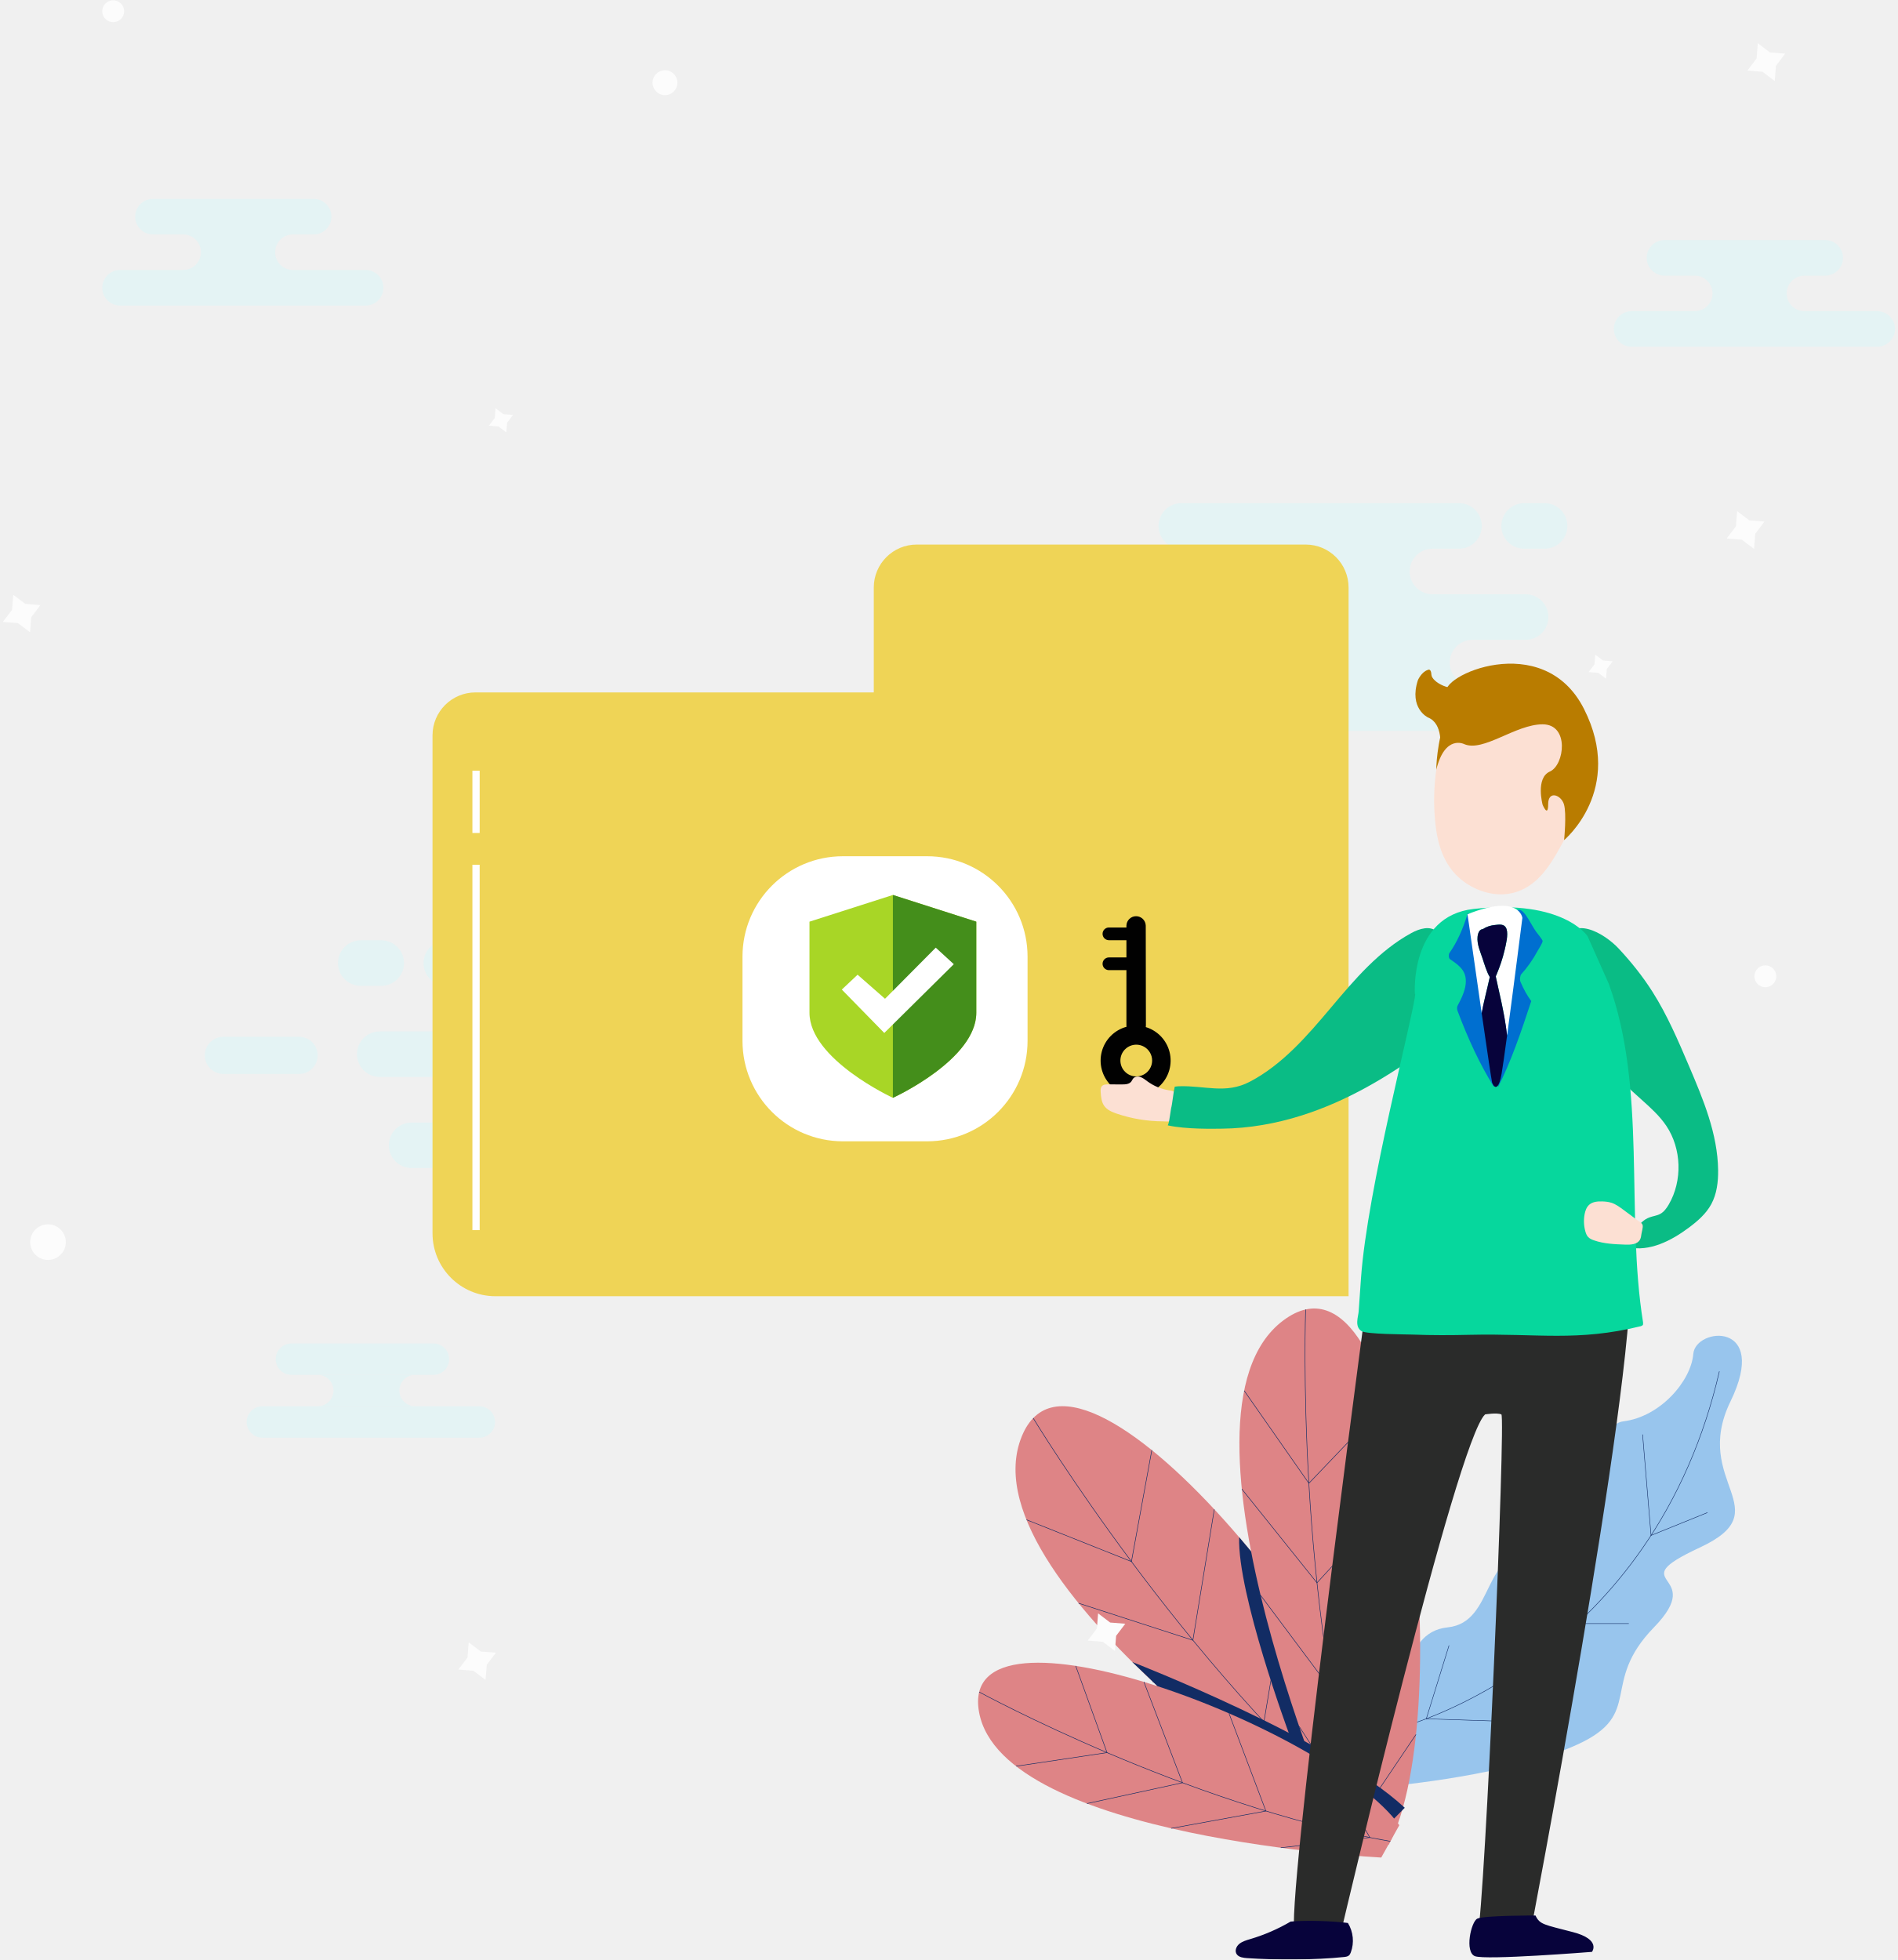
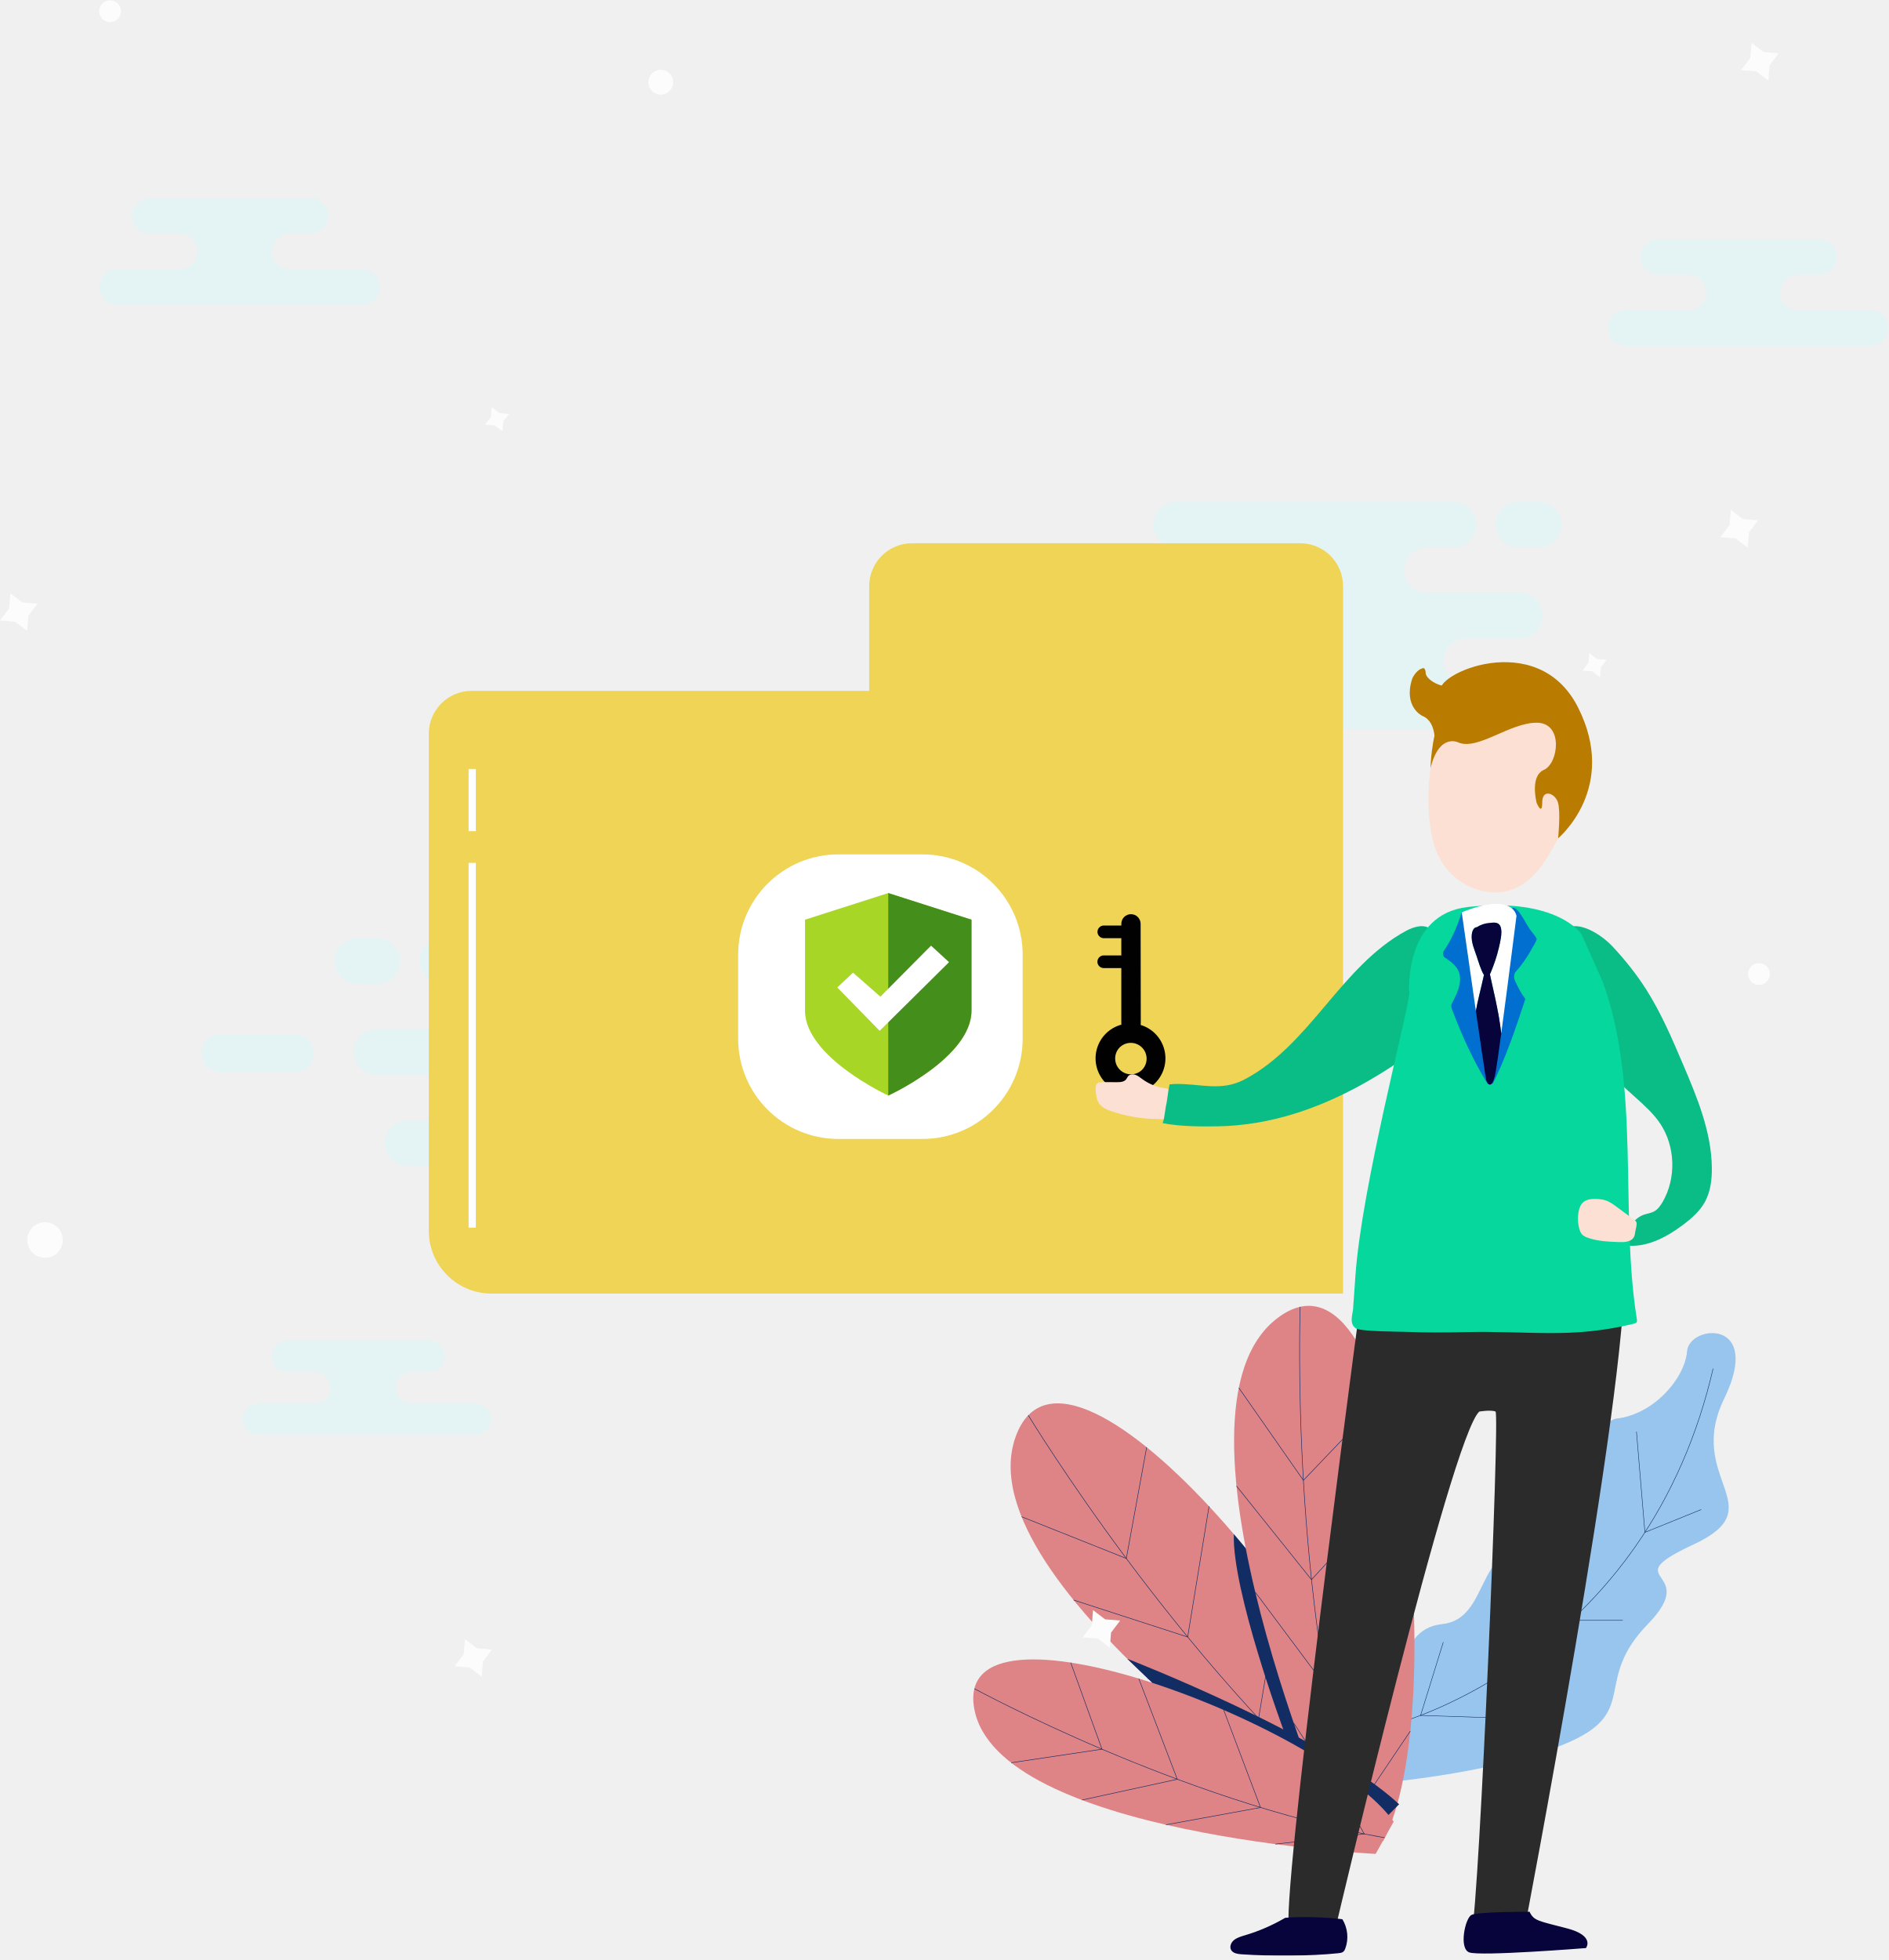
- <svg xmlns="http://www.w3.org/2000/svg" xmlns:xlink="http://www.w3.org/1999/xlink" width="458" height="473">
+ <svg xmlns="http://www.w3.org/2000/svg" xmlns:xlink="http://www.w3.org/1999/xlink" width="424" height="440">
  <defs>
-     <path id="a" d="M0 .191h9.064v9.065H0z" />
-     <path id="c" d="M0 472.793h456.636V0H0z" />
+     <path id="a" d="M0 .178h8.417v8.417H0z" />
+     <path id="c" d="M0 439.022h424.019V0H0z" />
  </defs>
-   <g transform="translate(.692 .077)" fill="none" fill-rule="evenodd">
-     <path d="M338.848 411.311s-1.965-17.454 9.82-18.66c11.786-1.208 7.834-19.477 22.213-18.523 14.38.953 11.213-30.092 20.186-31.195 8.972-1.103 16.362-9.783 16.89-16.264.527-6.478 18.472-8.062 8.972 11.467-9.5 19.528 12.138 26.155-7.388 35.244-19.53 9.091 2.11 5.71-11.084 19.276-13.196 13.566-2.25 20.834-18.44 28.255-16.19 7.42-44.484 9.956-44.484 9.956l3.315-19.556z" fill="#98C5ED" />
-     <path fill="#122C64" d="M373.17 415.74l-29.727-.97.021-.07 5.49-17.704.107.033-5.467 17.634 29.58.964z" />
-     <path d="M337.968 416.644l-.028-.11c.15-.04 15.217-4.06 32.066-16.582 9.895-7.354 18.46-16.16 25.455-26.17 8.743-12.51 15.045-26.952 18.733-42.923l.112.026c-3.692 15.985-10 30.441-18.754 42.967-7.003 10.018-15.575 18.832-25.481 26.194-16.867 12.535-31.952 16.56-32.103 16.598" fill="#122C64" />
-     <path fill="#122C64" d="M397.712 370.545l-2.046-24.436.112-.01 2.034 24.283 13.545-5.489.042.107zM392.397 391.79h-12.51l.009-.066 3.44-21.938.11.019-3.427 21.872h12.378z" />
+   <g fill="none" fill-rule="evenodd">
+     <path d="M314.645 381.932s-1.825-16.207 9.119-17.328c10.944-1.121 7.274-18.085 20.626-17.2 13.353.886 10.412-27.942 18.744-28.966 8.33-1.024 15.193-9.084 15.683-15.102.49-6.016 17.153-7.486 8.332 10.648-8.822 18.133 11.27 24.286-6.861 32.726-18.134 8.442 1.96 5.302-10.292 17.899-12.253 12.597-2.09 19.346-17.122 26.237-15.034 6.89-41.307 9.245-41.307 9.245l3.078-18.16z" fill="#98C5ED" />
+     <path fill="#122C64" d="M346.515 386.044l-27.604-.9.02-.066 5.097-16.439.1.031-5.076 16.374 27.466.895z" />
+     <path d="M313.827 386.884l-.026-.103c.14-.036 14.13-3.769 29.776-15.397 9.188-6.829 17.141-15.005 23.636-24.3 8.12-11.618 13.971-25.028 17.395-39.858l.104.024c-3.428 14.844-9.286 28.267-17.414 39.898-6.503 9.303-14.463 17.487-23.66 24.323-15.663 11.64-29.67 15.377-29.81 15.413" fill="#122C64" />
+     <path fill="#122C64" d="M369.304 344.077l-1.9-22.69.104-.009 1.889 22.548 12.577-5.097.039.1zM364.368 363.805h-11.617l.01-.061 3.193-20.371.103.017-3.183 20.31h11.494z" />
    <g fill="#E4F3F4">
-       <path d="M103.908 331.715h-34.27a3.79 3.79 0 1 1 0-7.58h34.27a3.79 3.79 0 0 1 0 7.58M114.993 346.875H62.626a3.79 3.79 0 1 1 0-7.58h52.367a3.79 3.79 0 1 1 0 7.58" />
-       <path d="M95.695 335.506a3.791 3.791 0 0 1 3.79-3.792H76.083a3.792 3.792 0 0 1 0 7.582h23.404c-2.095 0-3.791-1.7-3.791-3.79" />
+       <path d="M96.486 308.02H64.665a3.52 3.52 0 1 1 0-7.037h31.82a3.52 3.52 0 0 1 0 7.038M106.779 322.098H58.153a3.52 3.52 0 1 1 0-7.038h48.626a3.519 3.519 0 1 1 0 7.038" />
+       <path d="M88.86 311.541a3.52 3.52 0 0 1 3.52-3.52H70.648a3.52 3.52 0 0 1 0 7.04H92.38a3.52 3.52 0 0 1-3.52-3.52" />
    </g>
    <g fill="#E4F3F4">
-       <path d="M183.44 270.816h12.092a5.497 5.497 0 0 1 0 10.992H183.44a5.496 5.496 0 1 1 0-10.992M86.368 226.842h4.946a5.497 5.497 0 0 1 0 10.994h-4.946a5.497 5.497 0 0 1 0-10.994M90.949 248.827h22.49a5.495 5.495 0 1 0 0-10.991h-6.413a5.497 5.497 0 0 1 0-10.994h67.024a5.497 5.497 0 0 1 0 10.994h-9.344a5.496 5.496 0 1 0 0 10.991h19.513a5.497 5.497 0 0 1 0 10.995h-19.513a5.496 5.496 0 1 0 0 10.992l-.021.002h5.097a5.496 5.496 0 0 1 0 10.992H98.643a5.496 5.496 0 1 1 0-10.992h5.14l-.01-.002a5.495 5.495 0 0 0 5.496-5.496 5.495 5.495 0 0 0-5.495-5.496H90.949a5.497 5.497 0 0 1 0-10.994M71.584 259.097H53.218a4.485 4.485 0 0 1 0-8.97h18.366a4.486 4.486 0 0 1 0 8.97" />
+       <path d="M170.337 251.472h11.229a5.104 5.104 0 0 1 0 10.207h-11.23a5.103 5.103 0 1 1 0-10.207M80.199 210.639h4.593a5.104 5.104 0 0 1 0 10.209h-4.593a5.105 5.105 0 0 1 0-10.21M84.452 231.054h20.883a5.103 5.103 0 1 0 0-10.206h-5.954a5.105 5.105 0 0 1 0-10.21h62.236a5.104 5.104 0 0 1 0 10.21h-8.676a5.104 5.104 0 1 0 0 10.206h18.12a5.104 5.104 0 0 1 0 10.209h-18.12a5.103 5.103 0 1 0 0 10.207l-.02.002h4.733a5.104 5.104 0 0 1 0 10.207H91.597a5.104 5.104 0 1 1 0-10.207h4.773l-.009-.002a5.103 5.103 0 0 0 5.103-5.103 5.102 5.102 0 0 0-5.103-5.104H84.452a5.104 5.104 0 1 1 0-10.21M66.47 240.59H49.416a4.164 4.164 0 0 1 0-8.329H66.47a4.166 4.166 0 0 1 0 8.329" />
    </g>
-     <path d="M452.345 75.02h-17.553a4.29 4.29 0 1 1 0-8.58h5.006a4.29 4.29 0 1 0 0-8.58h-38.791a4.29 4.29 0 0 0 0 8.58h7.294a4.29 4.29 0 0 1 0 8.58h-15.23c-2.37 0-4.29 1.921-4.29 4.29a4.29 4.29 0 0 0 4.29 4.29h59.274a4.29 4.29 0 1 0 0-8.58M87.554 65.083H70a4.29 4.29 0 0 1-4.29-4.29A4.29 4.29 0 0 1 70 56.501h5.004a4.29 4.29 0 1 0 0-8.58H36.216a4.29 4.29 0 1 0 0 8.58h7.293a4.29 4.29 0 1 1 0 8.58h-15.23a4.29 4.29 0 1 0 0 8.58h59.275a4.29 4.29 0 0 0 0-8.58" fill="#E4F3F4" />
+     <path d="M420.034 69.662h-16.299a3.984 3.984 0 1 1 0-7.968h4.648a3.983 3.983 0 1 0 0-7.967h-36.02a3.983 3.983 0 0 0 0 7.967h6.773a3.984 3.984 0 0 1 0 7.968h-14.142a3.983 3.983 0 1 0 0 7.967h55.04a3.983 3.983 0 1 0 0-7.967M81.3 60.434H65a3.983 3.983 0 0 1-3.983-3.984A3.983 3.983 0 0 1 65 52.466h4.647a3.984 3.984 0 1 0 0-7.967H33.629a3.983 3.983 0 1 0 0 7.967h6.772a3.984 3.984 0 1 1 0 7.968H26.259a3.983 3.983 0 1 0 0 7.967H81.3a3.983 3.983 0 0 0 0-7.967" fill="#E4F3F4" />
    <g fill="#E4F3F4">
-       <path d="M275.007 165.32h-12.093a5.496 5.496 0 0 0-5.495 5.497 5.496 5.496 0 0 0 5.495 5.498h12.093a5.498 5.498 0 0 0 0-10.994M372.078 121.349h-4.947a5.496 5.496 0 0 0-5.496 5.496 5.495 5.495 0 0 0 5.496 5.496h4.947a5.496 5.496 0 1 0 0-10.992M367.497 143.335h-22.49a5.497 5.497 0 0 1 0-10.994h6.414a5.496 5.496 0 1 0 0-10.992h-67.025a5.496 5.496 0 0 0-5.495 5.496 5.495 5.495 0 0 0 5.495 5.496h9.346a5.496 5.496 0 0 1 5.494 5.498 5.497 5.497 0 0 1-5.494 5.496h-19.514a5.496 5.496 0 1 0 0 10.992h19.514a5.496 5.496 0 0 1 5.494 5.497 5.496 5.496 0 0 1-5.494 5.497h.02-5.097a5.498 5.498 0 1 0 0 10.994h71.136a5.497 5.497 0 1 0 0-10.994h-5.14.012a5.497 5.497 0 1 1 0-10.994h12.824a5.496 5.496 0 1 0 0-10.992" />
+       <path d="M255.363 153.512h-11.229a5.104 5.104 0 0 0-5.102 5.104 5.104 5.104 0 0 0 5.102 5.105h11.23a5.105 5.105 0 0 0 0-10.21M345.501 112.68h-4.594a5.103 5.103 0 1 0 0 10.208h4.594a5.104 5.104 0 1 0 0-10.207M341.247 133.097h-20.883a5.104 5.104 0 0 1 0-10.21h5.955a5.104 5.104 0 1 0 0-10.206h-62.237a5.103 5.103 0 1 0 0 10.207h8.678a5.104 5.104 0 0 1 5.102 5.105 5.104 5.104 0 0 1-5.102 5.104h-18.12a5.103 5.103 0 1 0 0 10.207h18.12a5.103 5.103 0 0 1 5.102 5.104 5.103 5.103 0 0 1-5.102 5.104h.018-4.732a5.105 5.105 0 1 0 0 10.209h66.055a5.105 5.105 0 1 0 0-10.21h-4.773.011a5.104 5.104 0 1 1 0-10.207h11.908a5.104 5.104 0 1 0 0-10.207" />
    </g>
-     <path d="M326.95 444.585s-94.144-61.38-81.373-97.183c12.772-35.804 87.453 56.222 90.831 91.597l-9.459 5.586z" fill="#DE8486" />
-     <path d="M331.651 441.833c-23.95-20.15-45.256-46.17-58.913-64.452-14.794-19.804-24.047-35.042-24.139-35.192l.109-.067c.091.152 9.341 15.384 24.134 35.185 13.65 18.274 34.95 44.286 58.89 64.43l-.08.096z" fill="#122C64" />
-     <path fill="#122C64" d="M272.41 376.856l-.072-.028-25.32-10.089.046-.117 25.248 10.06 4.907-26.82.125.021zM287.245 395.842l-.07-.023-27.59-8.94.04-.12 27.52 8.916 5.154-31.528.126.02zM304.39 415.547l-.072-.025-26.853-9.715.043-.12 26.78 9.688 5.114-30.473.126.02zM327.082 437.85l-.087-.04-24.354-10.676.05-.117 24.266 10.639.257-24.462h.128z" />
-     <path d="M310.32 418.098s-12.423-33.605-11.961-47.208l4.667 5.542 13.84 43.415.34 2.825-4.793-1.143-2.094-3.431z" fill="#122C64" />
-     <path d="M323.507 444.54s-44.905-103.024-14.558-125.913c30.35-22.889 42.154 95.037 25.53 126.447l-10.972-.534z" fill="#DE8486" />
-     <path d="M328.948 444.826c-8.931-29.997-12.427-63.447-13.788-86.224-1.473-24.677-.825-42.492-.819-42.67l.127.005c-.007.178-.654 17.988.819 42.659 1.36 22.77 4.855 56.207 13.782 86.194l-.121.036z" fill="#122C64" />
-     <path fill="#122C64" d="M315.176 357.982l-.045-.064-15.608-22.345.104-.072 15.564 22.281 18.84-19.708.092.089zM317.133 381.997l-.046-.059-18.135-22.631.1-.08 18.088 22.575 21.637-23.503.094.085zM320.623 407.882l-.047-.062-17.093-22.875.104-.076 17.046 22.813 21.02-22.644.094.086zM327.32 438.986l-.052-.08-14.475-22.307.107-.07 14.423 22.227 13.662-20.294.104.071z" />
-     <path d="M272.57 401.009s47.888 18.576 65.756 35.179l-3.948 3.99-60.506-33.722 4.79.389-6.092-5.836z" fill="#122C64" />
-     <path d="M332.65 448.196s-91.354-4.586-97.044-34.996c-5.69-30.41 84.535 3.698 101.407 27.191l-4.363 7.805z" fill="#DE8486" />
-     <path d="M334.827 444.346c-25.101-4.357-50.746-13.924-67.841-21.182-18.52-7.865-31.27-14.789-31.397-14.859l.06-.11c.127.068 12.873 6.99 31.389 14.852 17.087 7.255 42.723 16.82 67.811 21.174l-.022.125z" fill="#122C64" />
-     <path fill="#122C64" d="M244.544 426.22l-.02-.125 21.864-3.27-7.535-20.858.118-.043 7.588 21.003-.075.011zM261.636 435.232l-.026-.124 22.99-5.004-9.288-24.27.12-.045 9.34 24.408-.072.016zM281.964 441.216l-.023-.125 22.789-4.16-8.887-23.51.119-.046 8.94 23.654-.075.014zM308.406 445.896l-.015-.126 21.405-2.46-9.833-17.292.11-.063 9.93 17.458z" />
-     <path fill="#FCFCFC" d="M388.508 159.508l-1.419 1.87-.186 2.34-1.87-1.42-2.34-.185 1.419-1.87.186-2.34 1.87 1.417zM425.135 125.79l-2.224 2.932-.293 3.67-2.933-2.226-3.669-.29 2.226-2.934.291-3.669 2.934 2.226zM430.131 12.87l-2.224 2.932-.293 3.67-2.932-2.227-3.67-.29 2.227-2.933.29-3.67 2.934 2.227zM361.527 314.399l-1.419 1.87-.186 2.34-1.87-1.419-2.34-.186 1.419-1.87.186-2.341 1.87 1.418zM123.116 100.06l-1.423 1.866-.192 2.34-1.866-1.423-2.34-.191 1.424-1.868.19-2.34 1.868 1.423z" />
-     <g transform="translate(0 143.254)">
+     <path d="M303.596 412.83s-87.42-56.997-75.56-90.243c11.86-33.246 81.206 52.206 84.343 85.055l-8.783 5.187z" fill="#DE8486" />
+     <path d="M307.962 410.274c-22.24-18.711-42.024-42.873-54.705-59.848-13.738-18.39-22.33-32.54-22.415-32.68l.101-.061c.085.14 8.674 14.285 22.41 32.672 12.676 16.969 32.454 41.123 54.684 59.827l-.075.09z" fill="#122C64" />
+     <path fill="#122C64" d="M252.952 349.938l-.067-.026-23.512-9.368.043-.11 23.445 9.342 4.556-24.904.116.02zM266.728 367.568l-.065-.021-25.62-8.301.038-.113 25.553 8.28 4.787-29.276.117.019zM282.648 385.865l-.067-.024-24.935-9.02.04-.112 24.868 8.996 4.748-28.296.117.02zM303.719 406.574l-.081-.036-22.614-9.914.047-.109 22.532 9.88.239-22.715h.118z" />
+     <path d="M288.154 388.234s-11.536-31.204-11.106-43.836l4.334 5.146 12.85 40.314.316 2.624-4.45-1.062-1.945-3.186z" fill="#122C64" />
+     <path d="M300.4 412.787s-41.698-95.665-13.518-116.919c28.182-21.254 39.143 88.248 23.706 117.415l-10.188-.496z" fill="#DE8486" />
+     <path d="M305.451 413.053c-8.293-27.855-11.539-58.915-12.803-80.065-1.368-22.915-.766-39.457-.76-39.622l.118.004c-.007.165-.608 16.703.76 39.612 1.263 21.144 4.508 52.192 12.798 80.037l-.113.034z" fill="#122C64" />
+     <path fill="#122C64" d="M292.663 332.412l-.042-.06-14.493-20.749.097-.067 14.452 20.69 17.495-18.3.085.082zM294.48 354.711l-.042-.054-16.84-21.015.094-.075 16.795 20.963 20.092-21.824.087.08zM297.72 378.747l-.042-.057-15.872-21.24.096-.072 15.829 21.184 19.519-21.027.087.08zM303.94 407.63l-.048-.074-13.441-20.714.099-.065 13.393 20.64 12.686-18.845.097.066z" />
+     <path d="M253.1 372.365s44.468 17.25 61.06 32.666l-3.666 3.706-56.184-31.314 4.447.361-5.656-5.419z" fill="#122C64" />
+     <path d="M308.889 416.182s-84.828-4.258-90.112-32.496c-5.284-28.238 78.497 3.434 94.164 25.249l-4.052 7.247z" fill="#DE8486" />
+     <path d="M310.91 412.607c-23.308-4.045-47.12-12.93-62.995-19.67-17.197-7.302-29.037-13.731-29.154-13.796l.056-.103c.117.064 11.953 6.49 29.146 13.792 15.867 6.737 39.672 15.618 62.968 19.66l-.02.117z" fill="#122C64" />
+     <path fill="#122C64" d="M227.076 395.776l-.018-.117 20.302-3.036-6.997-19.368.11-.04 7.046 19.502-.07.012zM242.947 404.144l-.024-.115 21.349-4.646-8.625-22.537.11-.042 8.675 22.665-.067.015zM261.824 409.7l-.022-.116 21.161-3.862-8.252-21.832.11-.042 8.302 21.964-.07.013zM286.377 414.046l-.014-.117 19.876-2.284-9.13-16.057.101-.058 9.221 16.211z" />
+     <path fill="#FCFCFC" d="M360.757 148.114l-1.317 1.736-.173 2.173-1.737-1.318-2.172-.172 1.317-1.737.173-2.173 1.736 1.317zM394.768 116.806l-2.065 2.722-.272 3.407-2.723-2.066-3.407-.27 2.067-2.724.27-3.407 2.724 2.067zM399.407 11.951l-2.065 2.722-.272 3.407-2.723-2.067-3.407-.27 2.067-2.723.27-3.407 2.724 2.067zM335.703 291.942l-1.317 1.736-.173 2.174-1.737-1.318-2.172-.173 1.317-1.737.173-2.173 1.736 1.317zM114.322 92.912l-1.321 1.733-.179 2.173-1.732-1.32-2.173-.179 1.322-1.734.177-2.173 1.734 1.321z" />
+     <g transform="translate(0 133.022)">
      <mask id="b" fill="#fff">
        <use xlink:href="#a" />
      </mask>
-       <path fill="#FCFCFC" mask="url(#b)" d="M9.064 2.694L6.852 5.607l-.29 3.649-2.915-2.212L0 6.755 2.213 3.84 2.5.19l2.915 2.212z" />
+       <path fill="#FCFCFC" mask="url(#b)" d="M8.417 2.502L6.363 5.207l-.27 3.388L3.388 6.54 0 6.273l2.055-2.708.268-3.387 2.706 2.054z" />
    </g>
-     <path fill="#FCFCFC" d="M270.88 391.776l-2.212 2.913-.29 3.649-2.915-2.213-3.646-.289 2.212-2.915.288-3.649 2.916 2.213zM118.987 398.772l-2.212 2.912-.29 3.649-2.915-2.213-3.648-.288 2.213-2.916.29-3.649 2.914 2.213zM15.188 299.683a4.296 4.296 0 1 1-8.592 0 4.296 4.296 0 0 1 8.592 0M427.982 235.473a2.637 2.637 0 1 1-5.273.002 2.637 2.637 0 0 1 5.273-.002M29.263 2.637a2.637 2.637 0 1 1-5.275 0 2.637 2.637 0 0 1 5.275 0M162.79 19.88a3.002 3.002 0 1 1-6.005 0 3.002 3.002 0 0 1 6.005 0" />
-     <path d="M114.055 167.022h96.128v-25.32c0-5.723 4.64-10.364 10.364-10.364h93.855c5.723 0 10.363 4.64 10.363 10.365v171.032H118.874c-8.386 0-15.184-6.797-15.184-15.183V177.386c0-5.723 4.64-10.364 10.365-10.364" fill="#EFD456" />
-     <path d="M223.048 275.352h-20.307c-13.39 0-24.245-10.855-24.245-24.245v-20.308c0-13.39 10.854-24.244 24.245-24.244h20.307c13.39 0 24.246 10.854 24.246 24.244v20.308c0 13.39-10.855 24.245-24.246 24.245" fill="#FFF" />
-     <path d="M224.31 234.64c0-6.506-5.273-11.78-11.779-11.78-6.505 0-11.777 5.274-11.777 11.78 0 4.869 2.956 9.048 7.171 10.841l-4.511 10.432h19.21l-4.552-10.88c3.71-1.983 6.238-5.891 6.238-10.393" fill="#021550" />
+     <path fill="#FCFCFC" d="M251.531 363.792l-2.054 2.705-.269 3.388-2.707-2.055-3.386-.268 2.054-2.707.268-3.388 2.707 2.055zM110.487 370.288l-2.053 2.704-.27 3.388-2.707-2.055-3.386-.267 2.055-2.708.268-3.388 2.706 2.055zM14.103 278.277a3.99 3.99 0 1 1-7.978 0 3.99 3.99 0 0 1 7.978 0M397.412 218.654a2.448 2.448 0 1 1-4.896.001 2.448 2.448 0 0 1 4.896-.001M27.173 2.448a2.45 2.45 0 1 1-4.898 0 2.45 2.45 0 0 1 4.898 0M151.162 18.46a2.788 2.788 0 1 1-5.576 0 2.788 2.788 0 0 1 5.576 0" />
+     <path d="M105.908 155.092h89.262v-23.511c0-5.315 4.309-9.624 9.624-9.624h87.15c5.315 0 9.624 4.309 9.624 9.624v158.816H110.383c-7.787 0-14.1-6.312-14.1-14.099V164.716c0-5.315 4.31-9.624 9.625-9.624" fill="#EFD456" />
+     <path d="M207.116 255.684H188.26c-12.434 0-22.513-10.08-22.513-22.513v-18.857c0-12.434 10.08-22.513 22.513-22.513h18.857c12.434 0 22.514 10.079 22.514 22.513v18.857c0 12.434-10.08 22.513-22.514 22.513" fill="#FFF" />
+     <path d="M208.288 217.88c0-6.04-4.897-10.938-10.938-10.938-6.04 0-10.936 4.897-10.936 10.938 0 4.521 2.745 8.402 6.66 10.067l-4.19 9.686h17.838l-4.227-10.103a10.932 10.932 0 0 0 5.793-9.65" fill="#021550" />
    <mask id="d" fill="#fff">
      <use xlink:href="#c" />
    </mask>
-     <path fill="#FFF" mask="url(#d)" d="M113.316 296.784h1.749v-88.172h-1.749zM113.316 200.943h1.749v-15.032h-1.749z" />
-     <path d="M270.733 253.242a3.83 3.83 0 1 1 5.412 5.415 3.83 3.83 0 0 1-5.412-5.415m8.612 8.6a8.446 8.446 0 0 0-3.522-14.057c.02-.127.033-.255.033-.385l-.038-24.108a2.334 2.334 0 0 0-4.666.004v.457h-4.29a1.534 1.534 0 0 0 0 3.065h4.29v4.161h-4.29a1.534 1.534 0 0 0 0 3.065h4.29v13.365c0 .104.007.205.02.305a8.446 8.446 0 0 0-3.774 14.127 8.446 8.446 0 0 0 11.947 0" fill="#010101" mask="url(#d)" />
-     <path d="M234.919 222.345v21.986c0 6.285-6.18 11.91-11.696 15.677-4.34 2.968-8.265 4.778-8.424 4.847h-.006s-20.128-9.284-20.128-20.524v-21.986l20.134-6.441 20.12 6.44z" fill="#A8D626" mask="url(#d)" />
-     <path d="M214.797 215.903l-.001.001v48.952c.354-.148 20.125-9.288 20.125-20.526v-21.987l-20.124-6.44z" fill="#448E1B" mask="url(#d)" />
-     <path fill="#FFF" mask="url(#d)" d="M202.466 238.731l10.249 10.475 16.777-16.598-4.353-3.991-12.244 12.336-6.62-5.805z" />
-     <path d="M330.218 305.46s-18.596 138.19-18.662 158.69l11.729.574s27.593-117.326 34.431-123.468c0 0 2.83-.47 3.923 0 1.092.472-3.931 118.243-5.754 125.848l12.44.992s25.454-132.572 24.477-161.805c0 0-5.204-14.683-26.967-13.36-21.762 1.322-33.43-2.054-35.617 12.53" fill="#2A2B2A" mask="url(#d)" />
-     <path d="M324.605 463.989c-3.736-.495-10.064-.683-13.82-.341a44.04 44.04 0 0 1-9.654 4.2c-.987.295-2.024.578-2.783 1.222-.758.644-1.129 1.78-.517 2.543.534.666 1.554.794 2.46.857 6.935.475 16.446.459 23.355-.267.414-.044.855-.1 1.17-.348.251-.2.384-.491.49-.779.866-2.312.606-4.951-.7-7.087M369.877 462.186s-12.542-.033-14.06.764c-1.516.797-3.07 8.007-.584 9.04 2.486 1.032 28.274-1.031 28.274-1.031s2.306-2.965-4.612-4.77c-6.918-1.807-8-1.798-9.018-4.003" fill="#07033B" mask="url(#d)" />
-     <path d="M389.953 228.837c3.002 3.217 5.77 6.675 8.143 10.408 3.571 5.62 6.21 11.802 8.833 17.953 3.42 8.023 6.903 16.32 7.02 25.081.038 2.835-.306 5.757-1.646 8.234-1.258 2.327-3.298 4.09-5.39 5.653-4.284 3.2-9.523 5.889-14.7 4.752 1.019-2.911 2.35-6.16 5.178-7.21.852-.317 1.786-.401 2.589-.837.899-.49 1.533-1.369 2.058-2.267 3.347-5.742 3.103-13.49-.599-18.997-1.623-2.413-3.802-4.364-5.951-6.293-5.628-5.05-11.307-10.246-15.21-16.797-3.493-5.857-5.858-13.836-3.89-20.68 2.138-7.424 10.096-2.715 13.565 1" fill="#0ABC85" mask="url(#d)" />
-     <path d="M268.784 268.664c-1.153-.394-2.363-.908-3.055-1.957-.602-.914-.707-2.076-.785-3.18-.037-.5-.054-1.057.25-1.442.35-.44.971-.473 1.52-.472l3.401.01c.81.002 1.74-.054 2.233-.722.157-.215.253-.473.417-.682.414-.52 1.176-.591 1.792-.376.619.214 1.137.657 1.67 1.046a11.902 11.902 0 0 0 5.14 2.143c.412.063.84.11 1.21.315.531.296.864.88 1.073 1.471.524 1.487.42 3.522-.485 4.83-.818 1.187-1.993.896-3.283.886a35.192 35.192 0 0 1-11.098-1.87" fill="#FCE0D3" mask="url(#d)" />
-     <path d="M348.336 241.694l-.976-13.034c-.108-1.417-.28-2.978-1.326-3.94-1.6-1.473-4.172-.686-6.081.351-7.818 4.247-13.716 11.23-19.449 18.031-5.732 6.801-11.695 13.746-19.576 17.872-5.822 3.045-10.85.882-17.087 1.09-.292.012-.645.046-1.036.104-.015.082-.012.156-.035.24-.28 1.07-.538 3.944-.84 5.01-.094.59-.165 1.182-.27 1.77-.123.699-.2 1.621-.526 2.316 4.45.974 10.998.82 13.12.796 6.504-.073 12.983-1.221 19.177-3.182 10.8-3.42 20.72-9.225 29.823-15.968 1.748-1.294 3.535-2.704 4.445-4.68.962-2.084.81-4.488.637-6.776" fill="#0ABC85" mask="url(#d)" />
-     <path d="M352.858 171.212c-4.476 3.78-6.182 9.192-6.927 14.461a52.92 52.92 0 0 0-.258 12.61c.414 4.174 1.393 8.486 4.351 12.02 2.957 3.534 8.316 6.096 13.376 5.312 5.778-.894 9.134-5.511 11.6-9.763 3.57-6.159 6.786-12.72 6.456-19.63-.312-6.544-4.486-11.749-10.108-16.41-5.273-4.372-13.898-2.477-18.49 1.4" fill="#FCE0D3" mask="url(#d)" />
-     <path d="M395.822 319.278c.012-.051.036-.098.025-.158-4.266-26.406.954-56.382-8.279-81.772l-5.121-11.487s-5.83-8.995-27.483-6.588c-15.47 1.718-14.202 20.51-14.202 20.51l.102-.006c-.486 5.483-11.59 47.069-13.102 68.628l-.563 8.007c-.088 1.264-1.042 3.623.681 4.741 1.202.78 10.81.779 12.326.84 4.599.186 9.252.162 13.854.056 16.371-.371 25.88 1.686 41.212-2.076.502-.124.657-.437.55-.695" fill="#06D79D" mask="url(#d)" />
-     <path d="M359.58 257.992c-1.703-6.309-1.652-11.131-2.562-18.168-.841-6.51-1.86-12.913-3.13-19.04-.006-.02-.015-.024-.021-.039-.023-.382-.27-.603-.399-.194-1.198 3.825-2.611 6.86-4.347 9.342-.26.374-.198 1.254.083 1.47.949.73 2.98 1.8 3.624 3.77.896 2.739-.972 5.983-1.777 7.54-.154.299-.115.852 0 1.163 2.562 6.841 5.433 12.99 8.647 18.144.291.465.552-.296.474-.926.089-.17-.512-2.765-.592-3.062M370.458 229.28c-1.263 2.34-2.6 4.176-4.012 5.739-.254.283-.44 1.279-.18 1.88.812 1.874 1.648 3.366 2.587 4.611-2.468 7.54-4.987 14.84-8.007 20.728.883-12.313 1.91-24.584 3.37-36.477.432-3.508.626-7.036 2.2-6.136 1.187.676 2.497 3.564 3.585 5.115.156.223 1.6 1.963 1.594 2.275-.01.488-.993 1.999-1.137 2.266" fill="#006FD0" mask="url(#d)" />
-     <path d="M360.445 236.921c-.041.008-.082.017-.124.022.04-.001.083-.016.124-.022" fill="#FFF" mask="url(#d)" />
-     <path d="M357.032 231.042c-.463-1.383-1.332-3.298-1.139-5.074.133-1.206.65-1.797 1.23-1.814a6.478 6.478 0 0 1 3.063-1.019c.736-.051 2.238-.444 2.714 1.02.445 1.366-.177 3.775-.462 5.008-.494 2.136-1.17 4.05-1.93 5.884-.075.18-.15.34-.226.499l.003.005c.529 2.666 2.109 8.615 2.733 14.289 1.527-11.315 3.69-28.402 3.69-28.402s-.672-5.928-13.24-.886c0 0 1.8 12.683 3.423 23.886.474-2.713 1.18-5.252 1.953-8.732-.728-1.126-1.353-3.293-1.812-4.664" fill="#FFF" mask="url(#d)" />
-     <path d="M360.699 236.853c-.024.007-.04.02-.067.026a.426.426 0 0 0 .067-.026" fill="#FFF" mask="url(#d)" />
-     <path d="M360.59 236.897c.016-.005.027-.013.043-.018a.815.815 0 0 1-.189.042c.049-.009.098-.01.146-.024" fill="#004161" mask="url(#d)" />
-     <path d="M361.701 259.021c.24-1.351.733-4.844 1.317-9.18-.623-5.676-2.204-11.624-2.733-14.29l-.002-.002c.074-.162.15-.323.225-.502.76-1.834 1.436-3.748 1.93-5.885.285-1.232.907-3.64.462-5.008-.476-1.463-1.978-1.07-2.714-1.018a6.467 6.467 0 0 0-3.064 1.019c-.578.017-1.096.607-1.229 1.813-.193 1.775.676 3.69 1.139 5.075.458 1.37 1.084 3.537 1.812 4.664-.773 3.48-1.48 6.018-1.953 8.732 1.255 8.669 2.403 16.45 2.526 16.782.139.374.486 1.021.904 1.008.042-.008.083-.03.123-.048.063-.023.124-.042.189-.1.025-.016.042-.043.066-.062.333-.355.686-1.217 1.002-2.998" fill="#07033B" mask="url(#d)" />
-     <path d="M391.027 291.836c-.874-.648-1.77-1.308-2.804-1.646-.715-.232-1.47-.306-2.22-.331-1.112-.038-2.322.059-3.158.795-.645.571-.953 1.435-1.115 2.281a9.156 9.156 0 0 0 .18 4.16c.136.483.319.968.658 1.337.376.41.906.638 1.43.82 2.415.84 5.015.94 7.569 1.032 1.302.048 2.869-.044 3.514-1.176.232-.405.295-.88.355-1.342.074-.567.452-1.68.289-2.216-.155-.512-.75-.79-1.193-1.119l-3.505-2.595" fill="#FCE0D3" mask="url(#d)" />
-     <path d="M345.931 185.673s-.005-6.585 2.533-13.17c0 0 1.13-3.35 0-5.205-2.442-4.004 23.222-15.822 33.108 3.69 9.886 19.51-4.793 31.677-4.793 31.677s.656-6.428-.048-8.679c-.703-2.25-3.797-3.375-3.797 0 0 3.376-1.34.142-1.34.142s-1.753-6.47 1.762-8.017c3.515-1.545 4.772-11.39-1.762-11.39-6.534 0-14.269 6.75-18.91 4.782 0 0-4.646-2.424-6.753 6.17" fill="#B97C00" mask="url(#d)" />
-     <path d="M346.863 180.468s.834-5.912-2.941-7.405c0 0-4.648-2.18-2.421-9.01 0 0 .867-2.01 2.419-2.469 0 0 .761-.468.84 1.182.08 1.65 4.732 4.574 8.709 2.546l-6.606 15.156z" fill="#B97C00" mask="url(#d)" />
+     <path fill="#FFF" mask="url(#d)" d="M105.222 275.585h1.624v-81.874h-1.624zM105.222 186.59h1.624v-13.958h-1.624z" />
+     <path d="M251.395 235.154a3.554 3.554 0 1 1 5.028 5.028 3.556 3.556 0 0 1-5.028-5.028m7.997 7.984a7.843 7.843 0 0 0-3.27-13.052c.018-.118.03-.237.03-.358l-.035-22.386a2.167 2.167 0 0 0-4.333.004v.424H247.8a1.424 1.424 0 0 0 0 2.846h3.983v3.864H247.8a1.424 1.424 0 0 0 0 2.847h3.983v12.41c0 .096.007.19.019.284a7.843 7.843 0 0 0-3.504 13.118 7.843 7.843 0 0 0 11.093 0" fill="#010101" mask="url(#d)" />
+     <path d="M218.139 206.463v20.416c0 5.836-5.738 11.06-10.86 14.557-4.031 2.756-7.675 4.437-7.823 4.501h-.005s-18.691-8.62-18.691-19.058v-20.416l18.696-5.98 18.683 5.98z" fill="#A8D626" mask="url(#d)" />
+     <path d="M199.454 200.482v45.456c.328-.137 18.687-8.624 18.687-19.06v-20.416l-18.687-5.98z" fill="#448E1B" mask="url(#d)" />
+     <path fill="#FFF" mask="url(#d)" d="M188.004 221.679l9.517 9.727 15.58-15.413-4.043-3.706-11.37 11.455-6.147-5.39z" />
+     <path d="M306.631 283.642s-17.268 128.319-17.329 147.354l10.891.534s25.622-108.946 31.972-114.65c0 0 2.627-.436 3.643 0 1.014.439-3.65 109.798-5.343 116.86l11.551.92s23.636-123.102 22.73-150.247c0 0-4.834-13.634-25.042-12.406-20.208 1.228-31.043-1.907-33.073 11.635" fill="#2A2B2A" mask="url(#d)" />
+     <path d="M301.42 430.847c-3.47-.46-9.346-.634-12.834-.317a40.895 40.895 0 0 1-8.965 3.9c-.916.274-1.879.537-2.584 1.135-.704.598-1.048 1.653-.48 2.36.496.62 1.443.739 2.285.797 6.44.44 15.271.426 21.686-.248.385-.041.794-.093 1.086-.323.234-.185.357-.456.456-.723.804-2.147.562-4.598-.65-6.581M343.457 429.173s-11.646-.031-13.055.709c-1.408.74-2.85 7.435-.543 8.394 2.308.959 26.254-.957 26.254-.957s2.142-2.753-4.282-4.43c-6.424-1.677-7.428-1.669-8.374-3.716" fill="#07033B" mask="url(#d)" />
+     <path d="M362.099 212.491c2.788 2.987 5.358 6.198 7.562 9.665 3.316 5.22 5.767 10.96 8.202 16.67 3.176 7.45 6.41 15.154 6.519 23.29.035 2.632-.285 5.346-1.53 7.646-1.167 2.16-3.061 3.797-5.004 5.25-3.978 2.971-8.843 5.467-13.65 4.411.946-2.703 2.183-5.719 4.808-6.694.79-.295 1.659-.373 2.404-.778.835-.454 1.424-1.27 1.91-2.105 3.109-5.332 2.883-12.527-.555-17.64-1.507-2.24-3.53-4.052-5.526-5.843-5.226-4.69-10.5-9.515-14.124-15.598-3.243-5.438-5.44-12.847-3.611-19.202 1.985-6.894 9.374-2.522 12.595.928" fill="#0ABC85" mask="url(#d)" />
+     <path d="M249.585 249.474c-1.07-.366-2.194-.843-2.837-1.817-.559-.85-.656-1.928-.729-2.953-.034-.465-.05-.982.233-1.34.324-.407.901-.438 1.41-.437l3.16.009c.751.002 1.614-.05 2.072-.671.146-.2.235-.44.388-.633.384-.482 1.092-.55 1.664-.35.574.2 1.055.61 1.551.972a11.052 11.052 0 0 0 4.772 1.99c.383.059.78.102 1.124.293.493.275.802.816.996 1.366.487 1.38.39 3.27-.45 4.485-.76 1.102-1.85.832-3.049.822a32.679 32.679 0 0 1-10.305-1.736" fill="#FCE0D3" mask="url(#d)" />
+     <path d="M323.455 224.43l-.907-12.103c-.1-1.316-.26-2.765-1.23-3.66-1.486-1.366-3.875-.635-5.648.328-7.259 3.943-12.736 10.428-18.059 16.743-5.323 6.315-10.86 12.764-18.178 16.595-5.406 2.828-10.076.819-15.867 1.013-.27.01-.599.042-.962.096-.014.076-.01.145-.032.223-.26.994-.5 3.662-.78 4.652-.087.547-.153 1.097-.25 1.643-.115.649-.187 1.506-.489 2.15 4.132.905 10.212.763 12.183.74 6.04-.068 12.055-1.134 17.807-2.955 10.03-3.175 19.24-8.566 27.693-14.827 1.623-1.202 3.282-2.511 4.127-4.345.893-1.936.752-4.168.592-6.293" fill="#0ABC85" mask="url(#d)" />
+     <path d="M327.654 158.983c-4.156 3.51-5.74 8.535-6.433 13.428a49.14 49.14 0 0 0-.238 11.709c.383 3.876 1.293 7.88 4.04 11.162 2.745 3.28 7.721 5.66 12.42 4.932 5.365-.83 8.482-5.117 10.772-9.065 3.314-5.72 6.3-11.812 5.995-18.228-.29-6.077-4.166-10.91-9.386-15.238-4.898-4.06-12.906-2.3-17.17 1.3" fill="#FCE0D3" mask="url(#d)" />
+     <path d="M367.549 296.473c.011-.048.033-.091.023-.147-3.961-24.52.886-52.355-7.687-75.931l-4.756-10.667s-5.413-8.352-25.52-6.117c-14.365 1.595-13.187 19.045-13.187 19.045l.095-.006c-.452 5.092-10.763 43.707-12.167 63.726l-.522 7.435c-.082 1.174-.968 3.365.632 4.403 1.116.724 10.037.723 11.446.78 4.27.172 8.591.15 12.864.052 15.202-.345 24.032 1.565 38.268-1.928.466-.115.61-.406.511-.645" fill="#06D79D" mask="url(#d)" />
+     <path d="M333.896 239.564c-1.581-5.858-1.534-10.336-2.38-16.87-.78-6.045-1.727-11.991-2.906-17.68-.005-.02-.013-.022-.02-.036-.02-.355-.25-.56-.37-.18-1.112 3.55-2.424 6.369-4.036 8.674-.242.348-.184 1.165.077 1.366.88.678 2.768 1.67 3.365 3.5.832 2.543-.902 5.556-1.65 7.002-.143.277-.107.79 0 1.079 2.379 6.353 5.045 12.063 8.03 16.848.27.432.512-.274.44-.86.082-.158-.476-2.567-.55-2.843M343.996 212.904c-1.172 2.173-2.414 3.876-3.725 5.328-.236.262-.409 1.188-.167 1.745.754 1.74 1.53 3.126 2.402 4.282-2.292 7.002-4.63 13.78-7.435 19.248.82-11.434 1.774-22.828 3.13-33.871.4-3.258.581-6.535 2.043-5.698 1.101.627 2.318 3.309 3.328 4.75.145.207 1.485 1.822 1.48 2.112-.009.452-.922 1.855-1.056 2.103" fill="#006FD0" mask="url(#d)" />
+     <path d="M334.699 219.998c-.038.007-.077.016-.115.02.038 0 .077-.015.115-.02" fill="#FFF" mask="url(#d)" />
+     <path d="M331.53 214.54c-.43-1.285-1.237-3.064-1.057-4.713.123-1.12.603-1.668 1.14-1.684a6.016 6.016 0 0 1 2.846-.946c.683-.048 2.077-.413 2.52.946.413 1.27-.164 3.506-.43 4.651-.458 1.983-1.087 3.761-1.791 5.464-.07.166-.14.315-.21.463l.002.005c.491 2.475 1.959 8 2.538 13.268 1.418-10.507 3.426-26.373 3.426-26.373s-.624-5.505-12.293-.823c0 0 1.671 11.777 3.178 22.18.44-2.519 1.096-4.877 1.813-8.108-.675-1.046-1.257-3.058-1.683-4.33" fill="#FFF" mask="url(#d)" />
+     <path d="M334.935 219.935c-.022.007-.038.018-.062.024a.396.396 0 0 0 .062-.024" fill="#FFF" mask="url(#d)" />
+     <path d="M334.833 219.976c.015-.005.025-.012.04-.017a.757.757 0 0 1-.175.039c.045-.008.091-.01.135-.022" fill="#004161" mask="url(#d)" />
+     <path d="M335.865 240.52c.223-1.255.68-4.498 1.223-8.525-.579-5.27-2.047-10.793-2.538-13.268 0-.003-.002-.003-.002-.003.07-.15.14-.3.21-.466.704-1.703 1.332-3.48 1.791-5.464.265-1.144.842-3.381.43-4.651-.443-1.358-1.838-.993-2.52-.945a6.005 6.005 0 0 0-2.846.946c-.537.016-1.018.564-1.14 1.684-.18 1.648.626 3.427 1.056 4.712.426 1.273 1.007 3.285 1.683 4.33-.718 3.232-1.374 5.589-1.814 8.109 1.166 8.05 2.232 15.276 2.346 15.584.13.347.451.948.84.936.038-.008.076-.03.114-.045.058-.021.115-.04.175-.092.023-.016.04-.041.061-.058.31-.33.637-1.13.931-2.784" fill="#07033B" mask="url(#d)" />
+     <path d="M363.097 270.99c-.812-.602-1.644-1.214-2.604-1.528-.664-.216-1.365-.284-2.061-.308-1.033-.035-2.157.055-2.933.74-.6.53-.885 1.331-1.035 2.117a8.502 8.502 0 0 0 .167 3.862c.126.45.296.9.61 1.242.35.38.842.592 1.329.762 2.242.78 4.656.873 7.028.958 1.209.044 2.664-.04 3.263-1.092.215-.376.274-.817.33-1.246.068-.527.419-1.56.268-2.058-.144-.476-.696-.733-1.108-1.039l-3.254-2.41" fill="#FCE0D3" mask="url(#d)" />
+     <path d="M321.222 172.41s-.005-6.114 2.352-12.229c0 0 1.049-3.11 0-4.833-2.268-3.718 21.563-14.692 30.743 3.426 9.18 18.117-4.451 29.415-4.451 29.415s.609-5.969-.044-8.059c-.653-2.089-3.526-3.134-3.526 0s-1.244.131-1.244.131-1.628-6.007 1.636-7.444c3.264-1.435 4.43-10.576-1.636-10.576-6.068 0-13.25 6.268-17.56 4.44 0 0-4.314-2.25-6.27 5.73" fill="#B97C00" mask="url(#d)" />
+     <path d="M322.087 167.577s.774-5.49-2.73-6.876c0 0-4.317-2.025-2.249-8.367 0 0 .805-1.866 2.246-2.292 0 0 .707-.435.781 1.098.074 1.532 4.393 4.247 8.086 2.364l-6.134 14.073z" fill="#B97C00" mask="url(#d)" />
  </g>
</svg>
